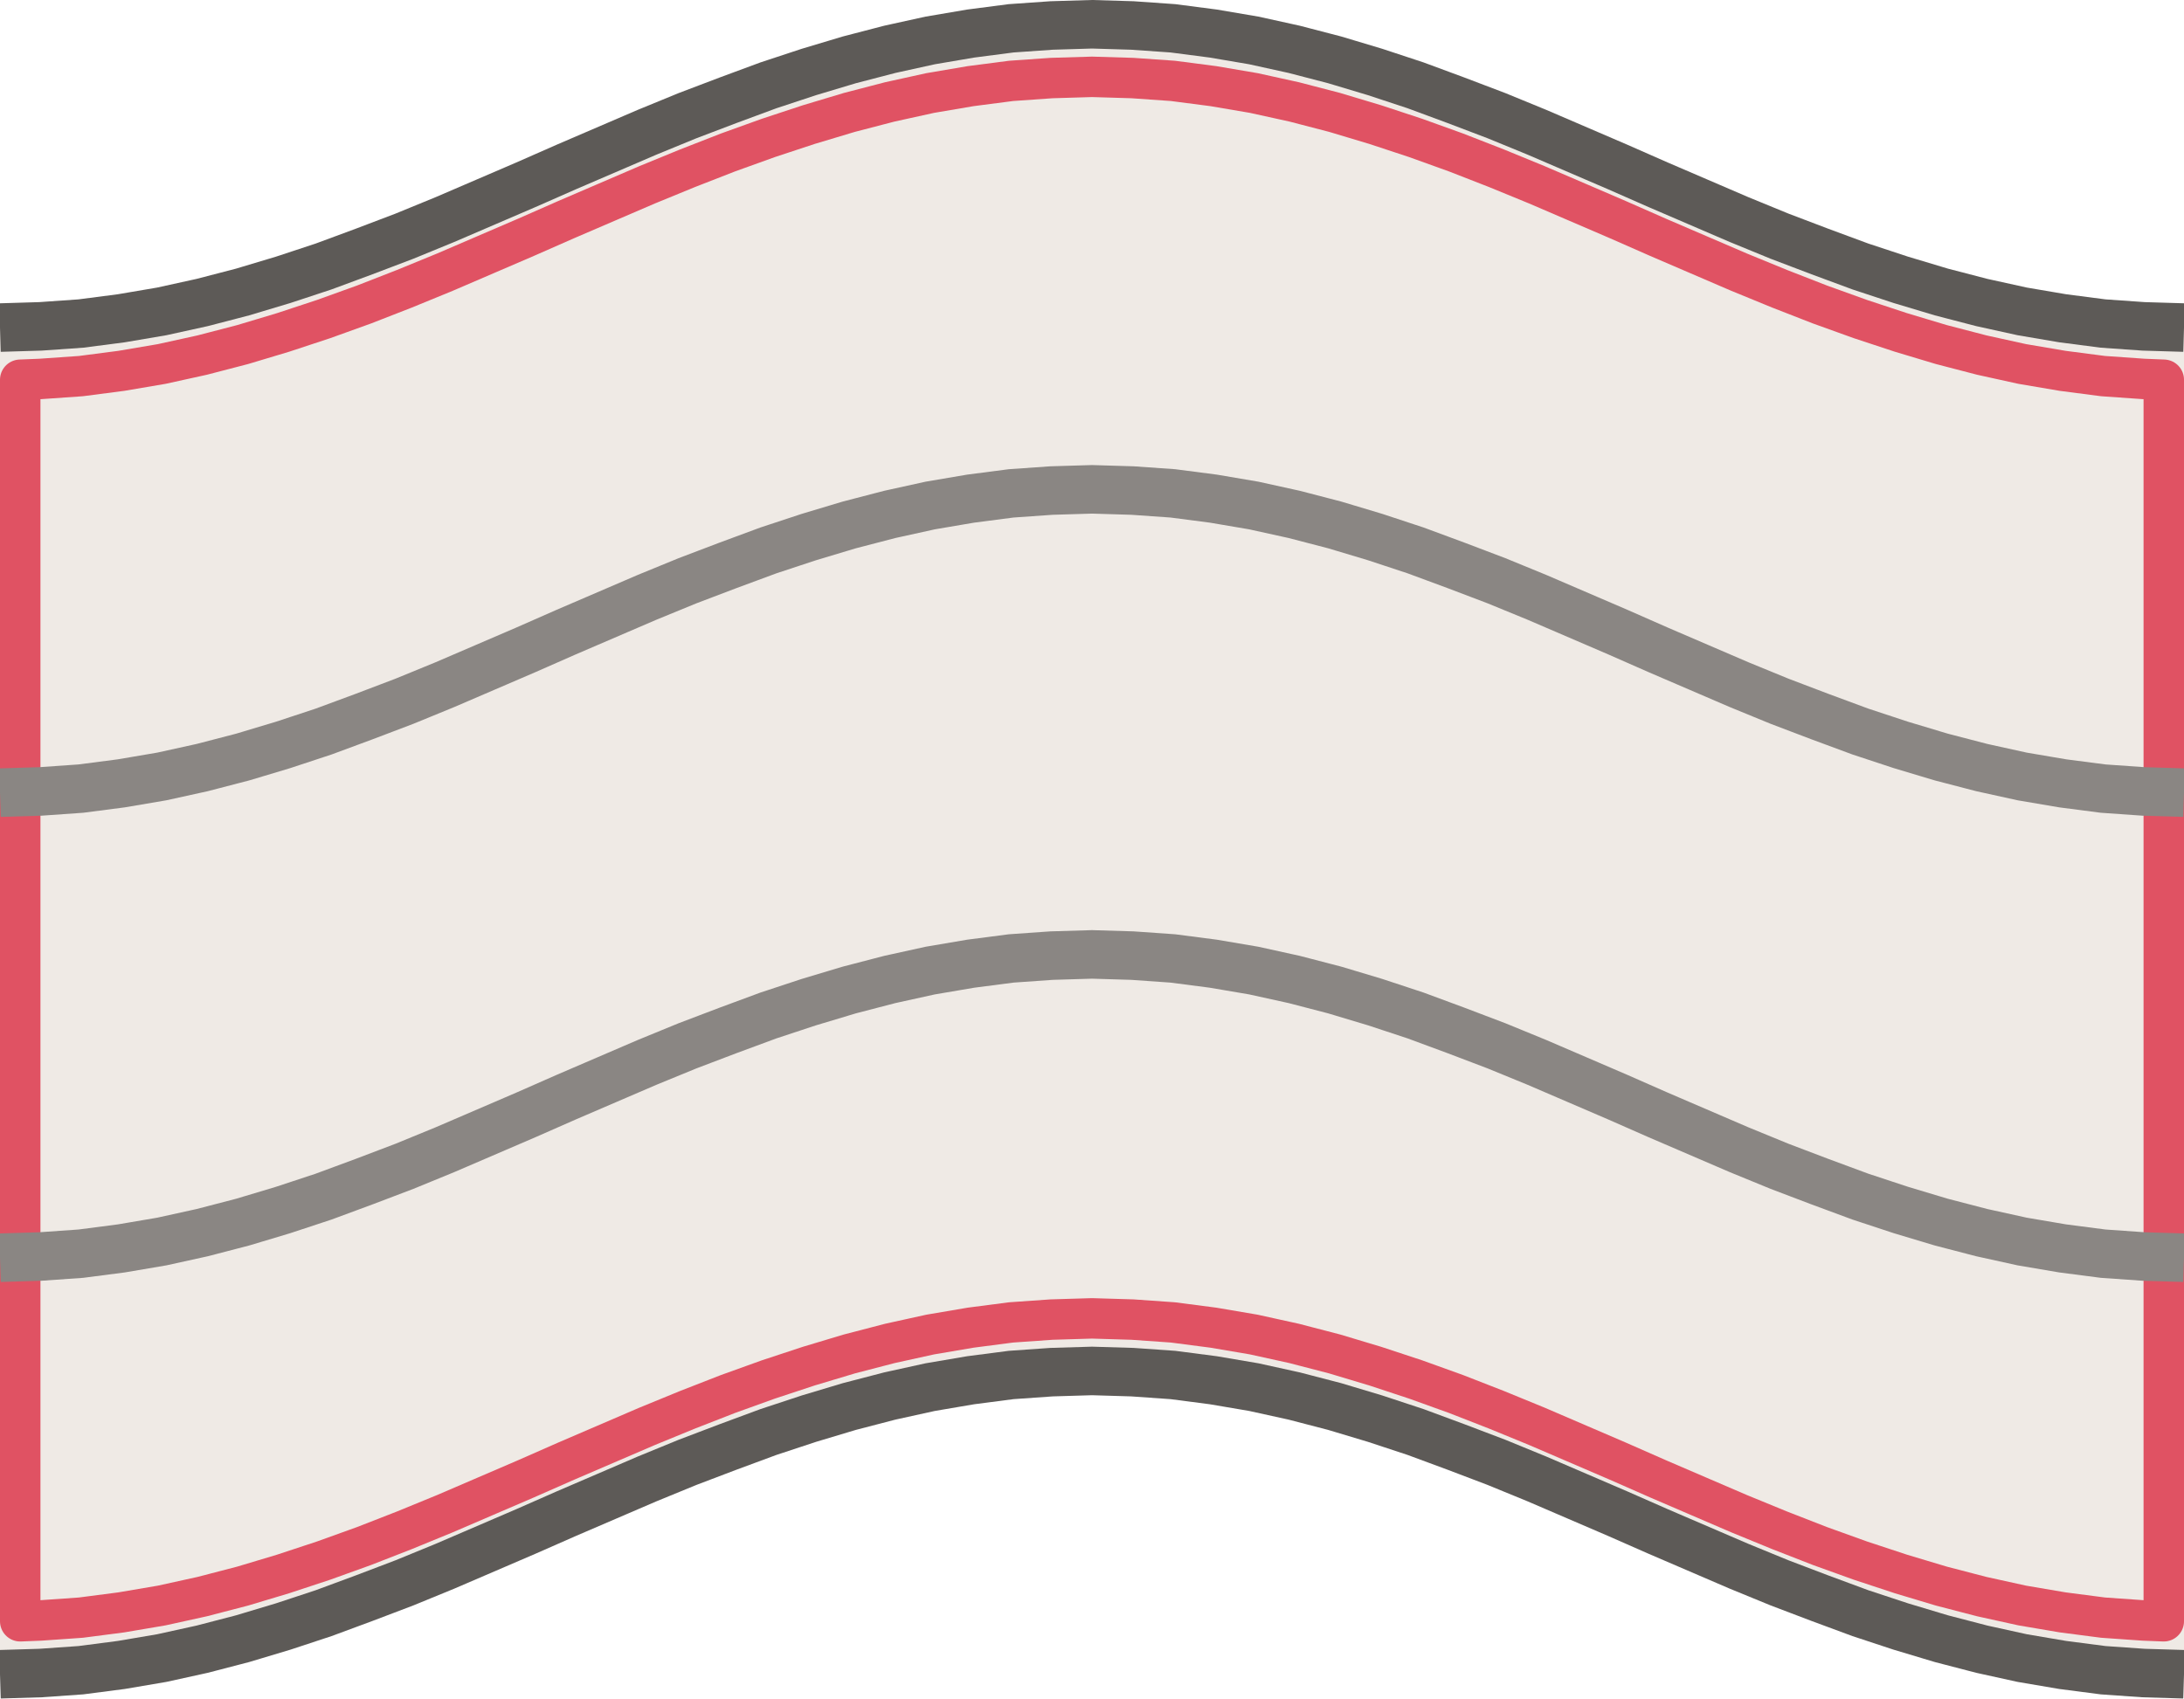
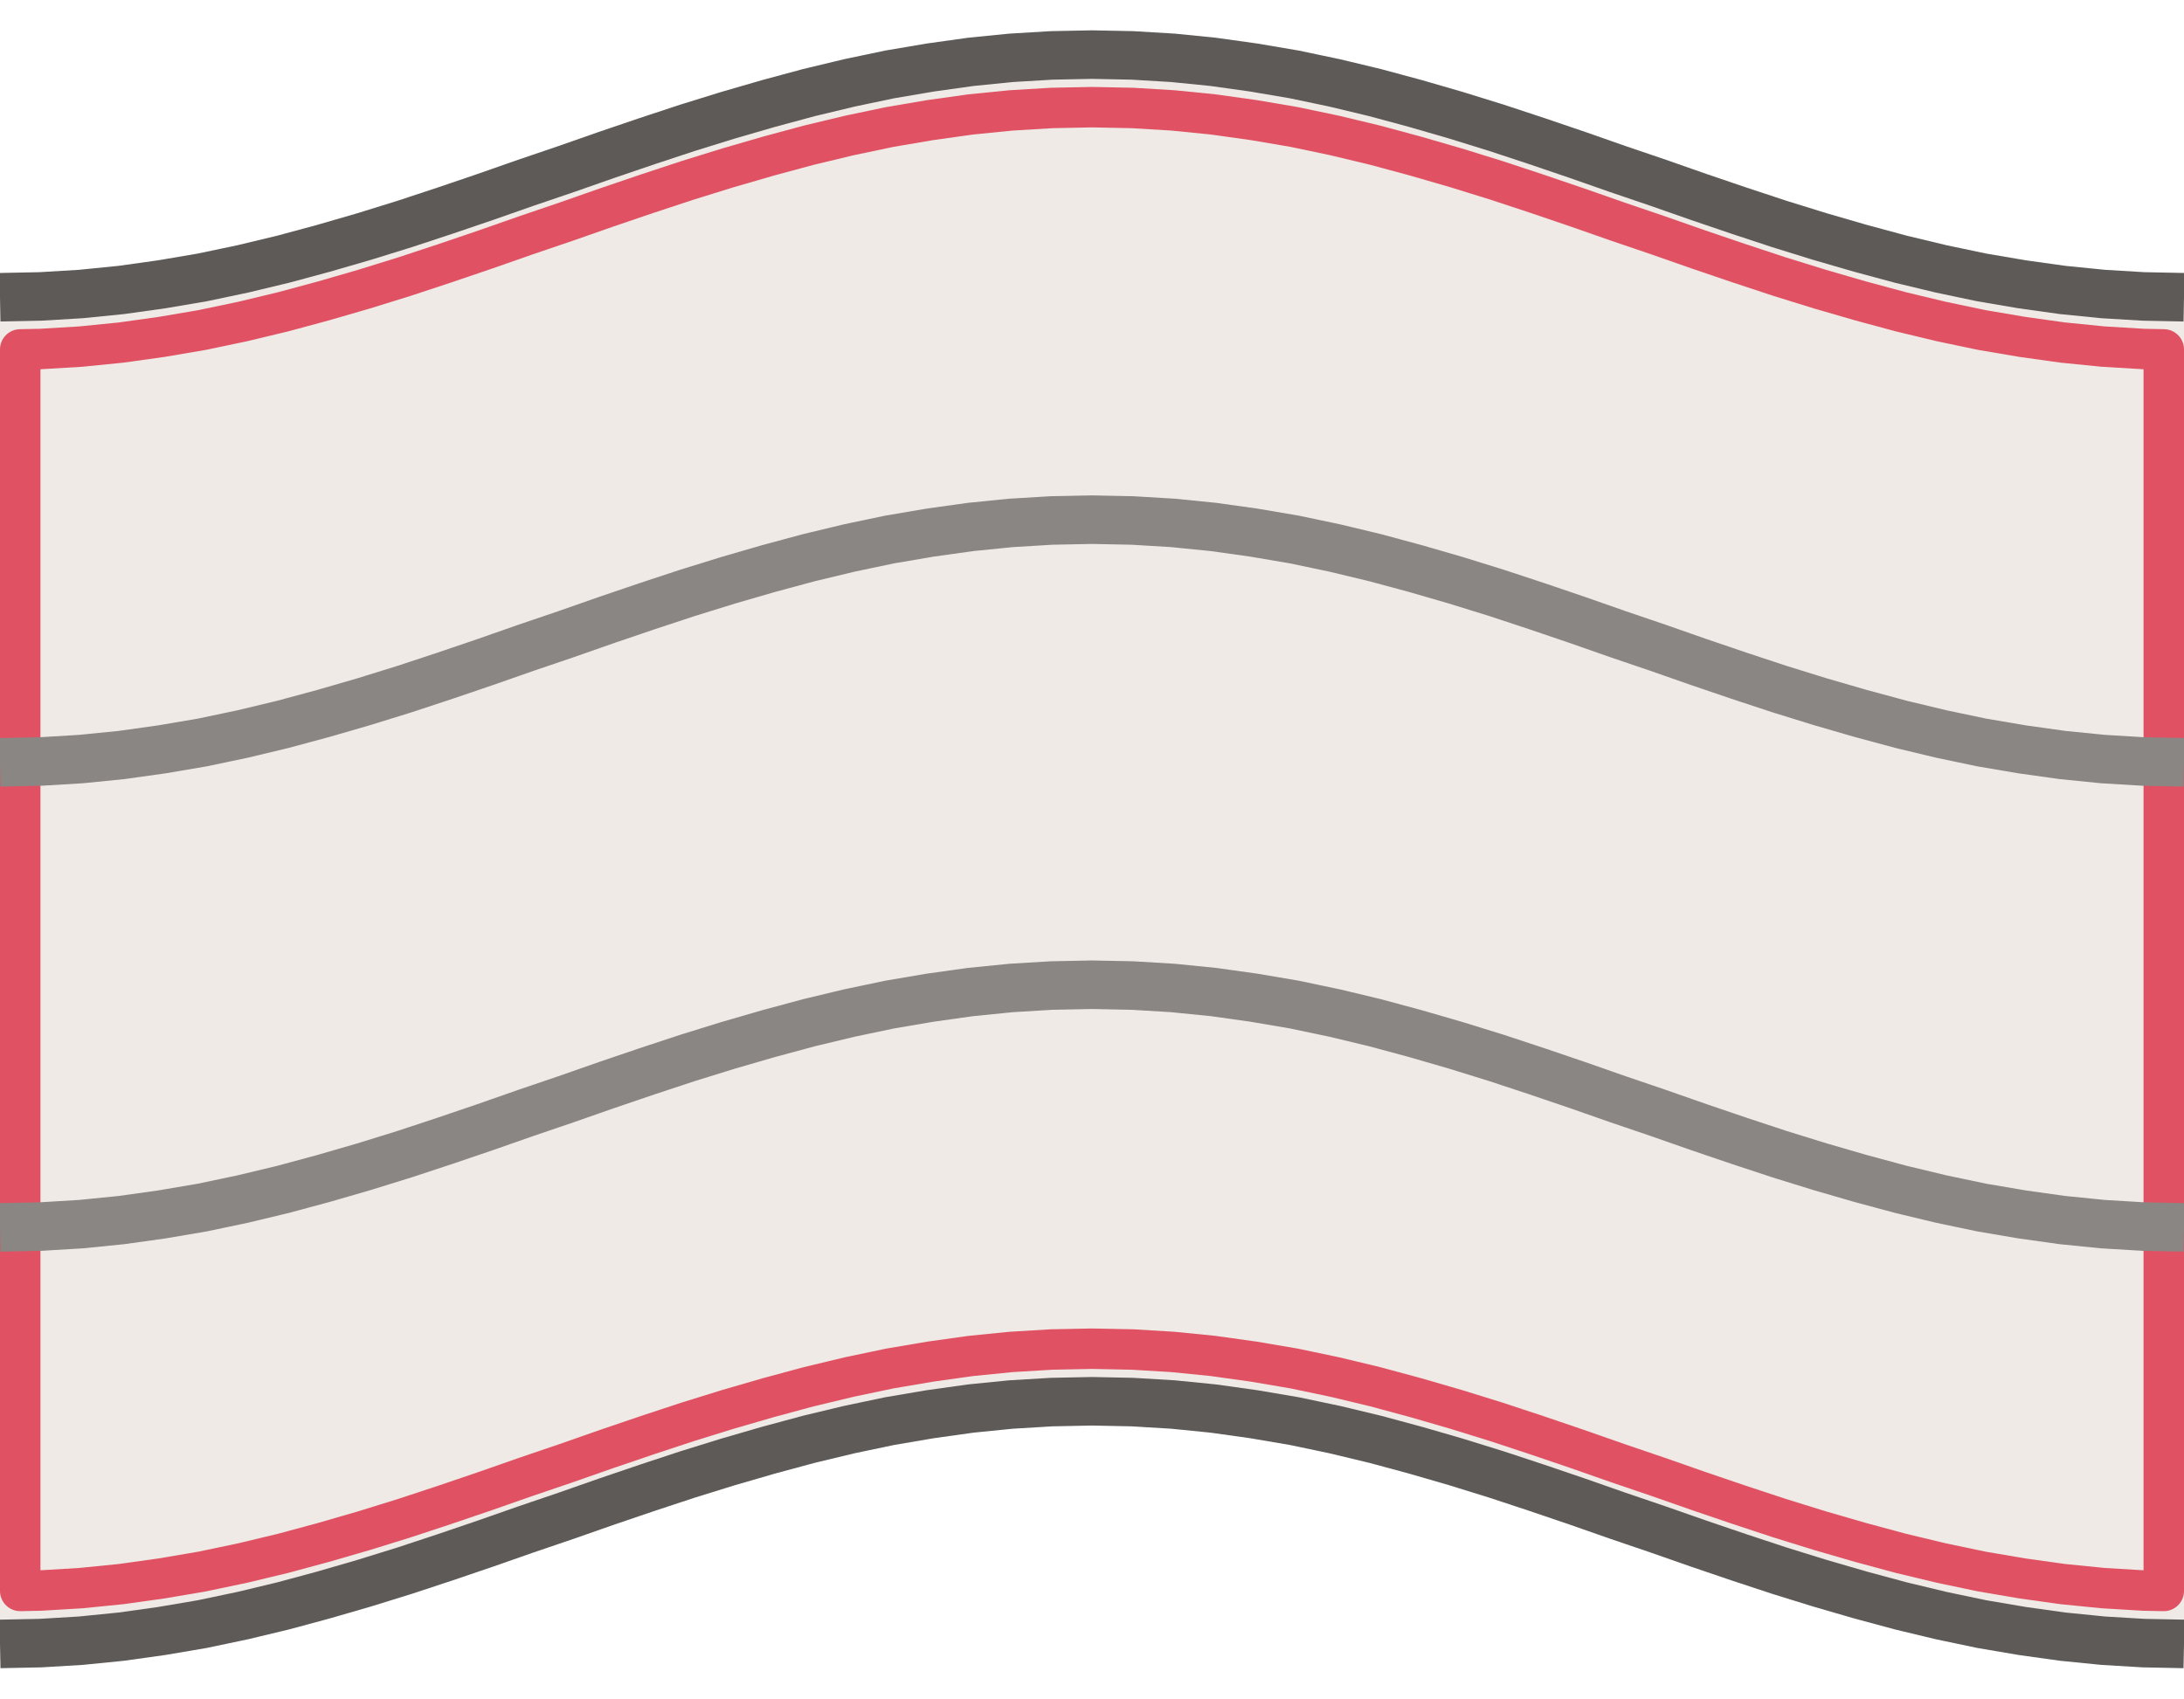
<svg xmlns="http://www.w3.org/2000/svg" width="54" height="42" viewBox="-27.0 -21.0 54 42">
-   <path d="M -27.00 -12.90 L -26.00 -12.93 L -25.00 -13.00 L -24.00 -13.13 L -23.00 -13.30 L -22.00 -13.52 L -21.00 -13.78 L -20.00 -14.08 L -19.00 -14.41 L -18.00 -14.78 L -17.00 -15.16 L -16.00 -15.57 L -15.00 -16.00 L -14.00 -16.43 L -13.00 -16.87 L -12.00 -17.30 L -11.00 -17.73 L -10.00 -18.14 L -9.00 -18.52 L -8.00 -18.89 L -7.00 -19.22 L -6.00 -19.52 L -5.00 -19.78 L -4.00 -20.00 L -3.00 -20.17 L -2.00 -20.30 L -1.00 -20.37 L 0.00 -20.40 L 1.00 -20.37 L 2.00 -20.30 L 3.00 -20.17 L 4.00 -20.00 L 5.00 -19.78 L 6.00 -19.52 L 7.00 -19.22 L 8.00 -18.89 L 9.00 -18.52 L 10.00 -18.14 L 11.00 -17.73 L 12.00 -17.30 L 13.00 -16.87 L 14.00 -16.43 L 15.00 -16.00 L 16.00 -15.57 L 17.00 -15.16 L 18.00 -14.78 L 19.00 -14.41 L 20.00 -14.08 L 21.00 -13.78 L 22.00 -13.52 L 23.00 -13.30 L 24.00 -13.13 L 25.00 -13.00 L 26.00 -12.93 L 27.00 -12.90 L 27.00 20.40 L 26.00 20.37 L 25.00 20.30 L 24.00 20.17 L 23.00 20.00 L 22.00 19.78 L 21.00 19.52 L 20.00 19.22 L 19.00 18.89 L 18.00 18.52 L 17.00 18.14 L 16.00 17.73 L 15.00 17.30 L 14.00 16.87 L 13.00 16.43 L 12.00 16.00 L 11.00 15.57 L 10.00 15.16 L 9.00 14.78 L 8.00 14.41 L 7.00 14.08 L 6.00 13.78 L 5.00 13.52 L 4.00 13.30 L 3.00 13.13 L 2.00 13.00 L 1.00 12.93 L 0.00 12.90 L -1.00 12.93 L -2.00 13.00 L -3.00 13.13 L -4.00 13.30 L -5.00 13.52 L -6.00 13.78 L -7.00 14.08 L -8.00 14.41 L -9.00 14.78 L -10.00 15.16 L -11.00 15.57 L -12.00 16.00 L -13.00 16.43 L -14.00 16.87 L -15.00 17.30 L -16.00 17.73 L -17.00 18.14 L -18.00 18.52 L -19.00 18.89 L -20.00 19.22 L -21.00 19.52 L -22.00 19.78 L -23.00 20.00 L -24.00 20.17 L -25.00 20.30 L -26.00 20.37 L -27.00 20.40 Z" fill="#efeae5" />
-   <path d="M -26.50 -11.61 L -26.00 -11.63 L -25.00 -11.70 L -24.00 -11.83 L -23.00 -12.00 L -22.00 -12.22 L -21.00 -12.48 L -20.00 -12.78 L -19.00 -13.11 L -18.00 -13.47 L -17.00 -13.86 L -16.00 -14.27 L -15.00 -14.70 L -14.00 -15.13 L -13.00 -15.57 L -12.00 -16.00 L -11.00 -16.43 L -10.00 -16.84 L -9.00 -17.23 L -8.00 -17.59 L -7.00 -17.92 L -6.00 -18.22 L -5.00 -18.48 L -4.00 -18.70 L -3.00 -18.87 L -2.00 -19.00 L -1.00 -19.07 L 0.00 -19.10 L 1.00 -19.07 L 2.00 -19.00 L 3.00 -18.87 L 4.00 -18.70 L 5.00 -18.48 L 6.00 -18.22 L 7.00 -17.92 L 8.00 -17.59 L 9.00 -17.23 L 10.00 -16.84 L 11.00 -16.43 L 12.00 -16.00 L 13.00 -15.57 L 14.00 -15.13 L 15.00 -14.70 L 16.00 -14.27 L 17.00 -13.86 L 18.00 -13.47 L 19.00 -13.11 L 20.00 -12.78 L 21.00 -12.48 L 22.00 -12.22 L 23.00 -12.00 L 24.00 -11.83 L 25.00 -11.70 L 26.00 -11.63 L 26.50 -11.61 L 26.50 19.09 L 26.00 19.07 L 25.00 19.00 L 24.00 18.87 L 23.00 18.70 L 22.00 18.48 L 21.00 18.22 L 20.00 17.92 L 19.00 17.59 L 18.00 17.23 L 17.00 16.84 L 16.00 16.43 L 15.00 16.00 L 14.00 15.57 L 13.00 15.13 L 12.00 14.70 L 11.00 14.27 L 10.00 13.86 L 9.00 13.47 L 8.00 13.11 L 7.00 12.78 L 6.00 12.48 L 5.00 12.22 L 4.00 12.00 L 3.00 11.83 L 2.00 11.70 L 1.00 11.63 L 0.00 11.60 L -1.00 11.63 L -2.00 11.70 L -3.00 11.83 L -4.00 12.00 L -5.00 12.22 L -6.00 12.48 L -7.00 12.78 L -8.00 13.11 L -9.00 13.47 L -10.00 13.86 L -11.00 14.27 L -12.00 14.70 L -13.00 15.13 L -14.00 15.57 L -15.00 16.00 L -16.00 16.43 L -17.00 16.84 L -18.00 17.23 L -19.00 17.59 L -20.00 17.92 L -21.00 18.22 L -22.00 18.48 L -23.00 18.70 L -24.00 18.87 L -25.00 19.00 L -26.00 19.07 L -26.50 19.09 Z" fill="none" stroke="#e05263" stroke-width="1.0" stroke-linejoin="round" />
-   <path d="M -27.00 -12.90 L -26.00 -12.93 L -25.00 -13.00 L -24.00 -13.13 L -23.00 -13.30 L -22.00 -13.52 L -21.00 -13.78 L -20.00 -14.08 L -19.00 -14.41 L -18.00 -14.78 L -17.00 -15.16 L -16.00 -15.57 L -15.00 -16.00 L -14.00 -16.43 L -13.00 -16.87 L -12.00 -17.30 L -11.00 -17.73 L -10.00 -18.14 L -9.00 -18.52 L -8.00 -18.89 L -7.00 -19.22 L -6.00 -19.52 L -5.00 -19.78 L -4.00 -20.00 L -3.00 -20.17 L -2.00 -20.30 L -1.00 -20.37 L 0.00 -20.40 L 1.00 -20.37 L 2.00 -20.30 L 3.00 -20.17 L 4.00 -20.00 L 5.00 -19.78 L 6.00 -19.52 L 7.00 -19.22 L 8.00 -18.89 L 9.00 -18.52 L 10.00 -18.14 L 11.00 -17.73 L 12.00 -17.30 L 13.00 -16.87 L 14.00 -16.43 L 15.00 -16.00 L 16.00 -15.57 L 17.00 -15.16 L 18.00 -14.78 L 19.00 -14.41 L 20.00 -14.08 L 21.00 -13.78 L 22.00 -13.52 L 23.00 -13.30 L 24.00 -13.13 L 25.00 -13.00 L 26.00 -12.93 L 27.00 -12.90" fill="none" stroke="#5d5a57" stroke-width="1.2" />
-   <path d="M -27.00 20.40 L -26.00 20.37 L -25.00 20.30 L -24.00 20.17 L -23.00 20.00 L -22.00 19.78 L -21.00 19.52 L -20.00 19.22 L -19.00 18.89 L -18.00 18.52 L -17.00 18.14 L -16.00 17.73 L -15.00 17.30 L -14.00 16.87 L -13.00 16.43 L -12.00 16.00 L -11.00 15.57 L -10.00 15.16 L -9.00 14.78 L -8.00 14.41 L -7.00 14.08 L -6.00 13.78 L -5.00 13.52 L -4.00 13.30 L -3.00 13.13 L -2.00 13.00 L -1.00 12.93 L 0.00 12.90 L 1.00 12.93 L 2.00 13.00 L 3.00 13.13 L 4.00 13.30 L 5.00 13.52 L 6.00 13.78 L 7.00 14.08 L 8.00 14.41 L 9.00 14.78 L 10.00 15.16 L 11.00 15.57 L 12.00 16.00 L 13.00 16.43 L 14.00 16.87 L 15.00 17.30 L 16.00 17.73 L 17.00 18.14 L 18.00 18.52 L 19.00 18.89 L 20.00 19.22 L 21.00 19.52 L 22.00 19.78 L 23.00 20.00 L 24.00 20.17 L 25.00 20.30 L 26.00 20.37 L 27.00 20.40" fill="none" stroke="#5d5a57" stroke-width="1.2" />
-   <path d="M -27.00 -1.40 L -26.00 -1.43 L -25.00 -1.50 L -24.00 -1.63 L -23.00 -1.80 L -22.00 -2.02 L -21.00 -2.28 L -20.00 -2.58 L -19.00 -2.91 L -18.00 -3.28 L -17.00 -3.66 L -16.00 -4.07 L -15.00 -4.50 L -14.00 -4.93 L -13.00 -5.37 L -12.00 -5.80 L -11.00 -6.23 L -10.00 -6.64 L -9.00 -7.02 L -8.00 -7.39 L -7.00 -7.72 L -6.00 -8.02 L -5.00 -8.28 L -4.00 -8.50 L -3.00 -8.67 L -2.00 -8.80 L -1.00 -8.87 L 0.00 -8.90 L 1.00 -8.87 L 2.00 -8.80 L 3.00 -8.67 L 4.00 -8.50 L 5.00 -8.28 L 6.00 -8.02 L 7.00 -7.72 L 8.00 -7.39 L 9.00 -7.02 L 10.00 -6.64 L 11.00 -6.23 L 12.00 -5.80 L 13.00 -5.37 L 14.00 -4.93 L 15.00 -4.50 L 16.00 -4.07 L 17.00 -3.66 L 18.00 -3.28 L 19.00 -2.91 L 20.00 -2.58 L 21.00 -2.28 L 22.00 -2.02 L 23.00 -1.80 L 24.00 -1.63 L 25.00 -1.50 L 26.00 -1.43 L 27.00 -1.40" fill="none" stroke="#8a8683" stroke-width="1.2" />
-   <path d="M -27.00 10.10 L -26.00 10.07 L -25.00 10.00 L -24.00 9.87 L -23.00 9.70 L -22.00 9.48 L -21.00 9.22 L -20.00 8.92 L -19.00 8.59 L -18.00 8.22 L -17.00 7.84 L -16.00 7.43 L -15.00 7.00 L -14.00 6.57 L -13.00 6.13 L -12.00 5.70 L -11.00 5.27 L -10.00 4.86 L -9.00 4.48 L -8.00 4.11 L -7.00 3.78 L -6.00 3.48 L -5.00 3.22 L -4.00 3.00 L -3.00 2.83 L -2.00 2.70 L -1.00 2.63 L 0.00 2.60 L 1.00 2.63 L 2.00 2.70 L 3.00 2.83 L 4.00 3.00 L 5.00 3.22 L 6.00 3.48 L 7.00 3.78 L 8.00 4.11 L 9.00 4.48 L 10.00 4.86 L 11.00 5.27 L 12.00 5.70 L 13.00 6.13 L 14.00 6.57 L 15.00 7.00 L 16.00 7.43 L 17.00 7.84 L 18.00 8.22 L 19.00 8.59 L 20.00 8.92 L 21.00 9.22 L 22.00 9.48 L 23.00 9.70 L 24.00 9.87 L 25.00 10.00 L 26.00 10.07 L 27.00 10.10" fill="none" stroke="#8a8683" stroke-width="1.2" />
+   <path d="M -27.00 -13.65 L -26.00 -13.67 L -25.00 -13.73 L -24.00 -13.83 L -23.00 -13.97 L -22.00 -14.14 L -21.00 -14.35 L -20.00 -14.59 L -19.00 -14.86 L -18.00 -15.15 L -17.00 -15.46 L -16.00 -15.79 L -15.00 -16.13 L -14.00 -16.48 L -13.00 -16.82 L -12.00 -17.17 L -11.00 -17.51 L -10.00 -17.84 L -9.00 -18.15 L -8.00 -18.44 L -7.00 -18.71 L -6.00 -18.95 L -5.00 -19.16 L -4.00 -19.33 L -3.00 -19.47 L -2.00 -19.57 L -1.00 -19.63 L 0.00 -19.65 L 1.00 -19.63 L 2.00 -19.57 L 3.00 -19.47 L 4.00 -19.33 L 5.00 -19.16 L 6.00 -18.95 L 7.00 -18.71 L 8.00 -18.44 L 9.00 -18.15 L 10.00 -17.84 L 11.00 -17.51 L 12.00 -17.17 L 13.00 -16.82 L 14.00 -16.48 L 15.00 -16.13 L 16.00 -15.79 L 17.00 -15.46 L 18.00 -15.15 L 19.00 -14.86 L 20.00 -14.59 L 21.00 -14.35 L 22.00 -14.14 L 23.00 -13.97 L 24.00 -13.83 L 25.00 -13.73 L 26.00 -13.67 L 27.00 -13.65 L 27.00 19.65 L 26.00 19.63 L 25.00 19.57 L 24.00 19.47 L 23.00 19.33 L 22.00 19.16 L 21.00 18.95 L 20.00 18.71 L 19.00 18.44 L 18.00 18.15 L 17.00 17.84 L 16.00 17.51 L 15.00 17.17 L 14.00 16.82 L 13.00 16.48 L 12.00 16.13 L 11.00 15.79 L 10.00 15.46 L 9.00 15.15 L 8.00 14.86 L 7.00 14.59 L 6.00 14.35 L 5.00 14.14 L 4.00 13.97 L 3.00 13.83 L 2.00 13.73 L 1.00 13.67 L 0.00 13.65 L -1.00 13.67 L -2.00 13.73 L -3.00 13.83 L -4.00 13.97 L -5.00 14.14 L -6.00 14.35 L -7.00 14.59 L -8.00 14.86 L -9.00 15.15 L -10.00 15.46 L -11.00 15.79 L -12.00 16.13 L -13.00 16.48 L -14.00 16.82 L -15.00 17.17 L -16.00 17.51 L -17.00 17.84 L -18.00 18.15 L -19.00 18.44 L -20.00 18.71 L -21.00 18.95 L -22.00 19.16 L -23.00 19.33 L -24.00 19.47 L -25.00 19.57 L -26.00 19.63 L -27.00 19.65 Z" fill="#efeae5" />
+   <path d="M -26.50 -12.36 L -26.00 -12.37 L -25.00 -12.43 L -24.00 -12.53 L -23.00 -12.67 L -22.00 -12.84 L -21.00 -13.05 L -20.00 -13.29 L -19.00 -13.56 L -18.00 -13.85 L -17.00 -14.16 L -16.00 -14.49 L -15.00 -14.83 L -14.00 -15.18 L -13.00 -15.52 L -12.00 -15.87 L -11.00 -16.21 L -10.00 -16.54 L -9.00 -16.85 L -8.00 -17.14 L -7.00 -17.41 L -6.00 -17.65 L -5.00 -17.86 L -4.00 -18.03 L -3.00 -18.17 L -2.00 -18.27 L -1.00 -18.33 L 0.00 -18.35 L 1.00 -18.33 L 2.00 -18.27 L 3.00 -18.17 L 4.00 -18.03 L 5.00 -17.86 L 6.00 -17.65 L 7.00 -17.41 L 8.00 -17.14 L 9.00 -16.85 L 10.00 -16.54 L 11.00 -16.21 L 12.00 -15.87 L 13.00 -15.52 L 14.00 -15.18 L 15.00 -14.83 L 16.00 -14.49 L 17.00 -14.16 L 18.00 -13.85 L 19.00 -13.56 L 20.00 -13.29 L 21.00 -13.05 L 22.00 -12.84 L 23.00 -12.67 L 24.00 -12.53 L 25.00 -12.43 L 26.00 -12.37 L 26.50 -12.36 L 26.50 18.34 L 26.00 18.33 L 25.00 18.27 L 24.00 18.17 L 23.00 18.03 L 22.00 17.86 L 21.00 17.65 L 20.00 17.41 L 19.00 17.14 L 18.00 16.85 L 17.00 16.54 L 16.00 16.21 L 15.00 15.87 L 14.00 15.52 L 13.00 15.18 L 12.00 14.83 L 11.00 14.49 L 10.00 14.16 L 9.00 13.85 L 8.00 13.56 L 7.00 13.29 L 6.00 13.05 L 5.00 12.84 L 4.00 12.67 L 3.00 12.53 L 2.00 12.43 L 1.00 12.37 L 0.00 12.35 L -1.00 12.37 L -2.00 12.43 L -3.00 12.53 L -4.00 12.67 L -5.00 12.84 L -6.00 13.05 L -7.00 13.29 L -8.00 13.56 L -9.00 13.85 L -10.00 14.16 L -11.00 14.49 L -12.00 14.83 L -13.00 15.18 L -14.00 15.52 L -15.00 15.87 L -16.00 16.21 L -17.00 16.54 L -18.00 16.85 L -19.00 17.14 L -20.00 17.41 L -21.00 17.65 L -22.00 17.86 L -23.00 18.03 L -24.00 18.17 L -25.00 18.27 L -26.00 18.33 L -26.50 18.34 Z" fill="none" stroke="#e05263" stroke-width="1.0" stroke-linejoin="round" />
+   <path d="M -27.00 -13.65 L -26.00 -13.67 L -25.00 -13.73 L -24.00 -13.83 L -23.00 -13.97 L -22.00 -14.14 L -21.00 -14.35 L -20.00 -14.59 L -19.00 -14.86 L -18.00 -15.15 L -17.00 -15.46 L -16.00 -15.79 L -15.00 -16.13 L -14.00 -16.48 L -13.00 -16.82 L -12.00 -17.17 L -11.00 -17.51 L -10.00 -17.84 L -9.00 -18.15 L -8.00 -18.44 L -7.00 -18.71 L -6.00 -18.95 L -5.00 -19.16 L -4.00 -19.33 L -3.00 -19.47 L -2.00 -19.57 L -1.00 -19.63 L 0.00 -19.65 L 1.00 -19.63 L 2.00 -19.57 L 3.00 -19.47 L 4.00 -19.33 L 5.00 -19.16 L 6.00 -18.95 L 7.00 -18.71 L 8.00 -18.44 L 9.00 -18.15 L 10.00 -17.84 L 11.00 -17.51 L 12.00 -17.17 L 13.00 -16.82 L 14.00 -16.48 L 15.00 -16.13 L 16.00 -15.79 L 17.00 -15.46 L 18.00 -15.15 L 19.00 -14.86 L 20.00 -14.59 L 21.00 -14.35 L 22.00 -14.14 L 23.00 -13.97 L 24.00 -13.83 L 25.00 -13.73 L 26.00 -13.67 L 27.00 -13.65" fill="none" stroke="#5d5a57" stroke-width="1.2" />
+   <path d="M -27.00 19.65 L -26.00 19.63 L -25.00 19.57 L -24.00 19.47 L -23.00 19.33 L -22.00 19.16 L -21.00 18.95 L -20.00 18.71 L -19.00 18.44 L -18.00 18.15 L -17.00 17.84 L -16.00 17.51 L -15.00 17.17 L -14.00 16.82 L -13.00 16.48 L -12.00 16.13 L -11.00 15.79 L -10.00 15.46 L -9.00 15.15 L -8.00 14.86 L -7.00 14.59 L -6.00 14.35 L -5.00 14.14 L -4.00 13.97 L -3.00 13.83 L -2.00 13.73 L -1.00 13.67 L 0.00 13.65 L 1.00 13.67 L 2.00 13.73 L 3.00 13.83 L 4.00 13.97 L 5.00 14.14 L 6.00 14.35 L 7.00 14.59 L 8.00 14.86 L 9.00 15.15 L 10.00 15.46 L 11.00 15.79 L 12.00 16.13 L 13.00 16.48 L 14.00 16.82 L 15.00 17.17 L 16.00 17.51 L 17.00 17.84 L 18.00 18.15 L 19.00 18.44 L 20.00 18.71 L 21.00 18.95 L 22.00 19.16 L 23.00 19.33 L 24.00 19.47 L 25.00 19.57 L 26.00 19.63 L 27.00 19.65" fill="none" stroke="#5d5a57" stroke-width="1.2" />
+   <path d="M -27.00 -2.15 L -26.00 -2.17 L -25.00 -2.23 L -24.00 -2.33 L -23.00 -2.47 L -22.00 -2.64 L -21.00 -2.85 L -20.00 -3.09 L -19.00 -3.36 L -18.00 -3.65 L -17.00 -3.96 L -16.00 -4.29 L -15.00 -4.63 L -14.00 -4.98 L -13.00 -5.32 L -12.00 -5.67 L -11.00 -6.01 L -10.00 -6.34 L -9.00 -6.65 L -8.00 -6.94 L -7.00 -7.21 L -6.00 -7.45 L -5.00 -7.66 L -4.00 -7.83 L -3.00 -7.97 L -2.00 -8.07 L -1.00 -8.13 L 0.00 -8.15 L 1.00 -8.13 L 2.00 -8.07 L 3.00 -7.97 L 4.00 -7.83 L 5.00 -7.66 L 6.00 -7.45 L 7.00 -7.21 L 8.00 -6.94 L 9.00 -6.65 L 10.00 -6.34 L 11.00 -6.01 L 12.00 -5.67 L 13.00 -5.32 L 14.00 -4.98 L 15.00 -4.63 L 16.00 -4.29 L 17.00 -3.96 L 18.00 -3.65 L 19.00 -3.36 L 20.00 -3.09 L 21.00 -2.85 L 22.00 -2.64 L 23.00 -2.47 L 24.00 -2.33 L 25.00 -2.23 L 26.00 -2.17 L 27.00 -2.15" fill="none" stroke="#8a8683" stroke-width="1.2" />
+   <path d="M -27.00 9.35 L -26.00 9.33 L -25.00 9.27 L -24.00 9.17 L -23.00 9.03 L -22.00 8.86 L -21.00 8.65 L -20.00 8.41 L -19.00 8.14 L -18.00 7.85 L -17.00 7.54 L -16.00 7.21 L -15.00 6.87 L -14.00 6.52 L -13.00 6.18 L -12.00 5.83 L -11.00 5.49 L -10.00 5.16 L -9.00 4.85 L -8.00 4.56 L -7.00 4.29 L -6.00 4.05 L -5.00 3.84 L -4.00 3.67 L -3.00 3.53 L -2.00 3.43 L -1.00 3.37 L 0.00 3.35 L 1.00 3.37 L 2.00 3.43 L 3.00 3.53 L 4.00 3.67 L 5.00 3.84 L 6.00 4.05 L 7.00 4.29 L 8.00 4.56 L 9.00 4.85 L 10.00 5.16 L 11.00 5.49 L 12.00 5.83 L 13.00 6.18 L 14.00 6.52 L 15.00 6.87 L 16.00 7.21 L 17.00 7.54 L 18.00 7.85 L 19.00 8.14 L 20.00 8.41 L 21.00 8.65 L 22.00 8.86 L 23.00 9.03 L 24.00 9.17 L 25.00 9.27 L 26.00 9.33 L 27.00 9.35" fill="none" stroke="#8a8683" stroke-width="1.2" />
</svg>
